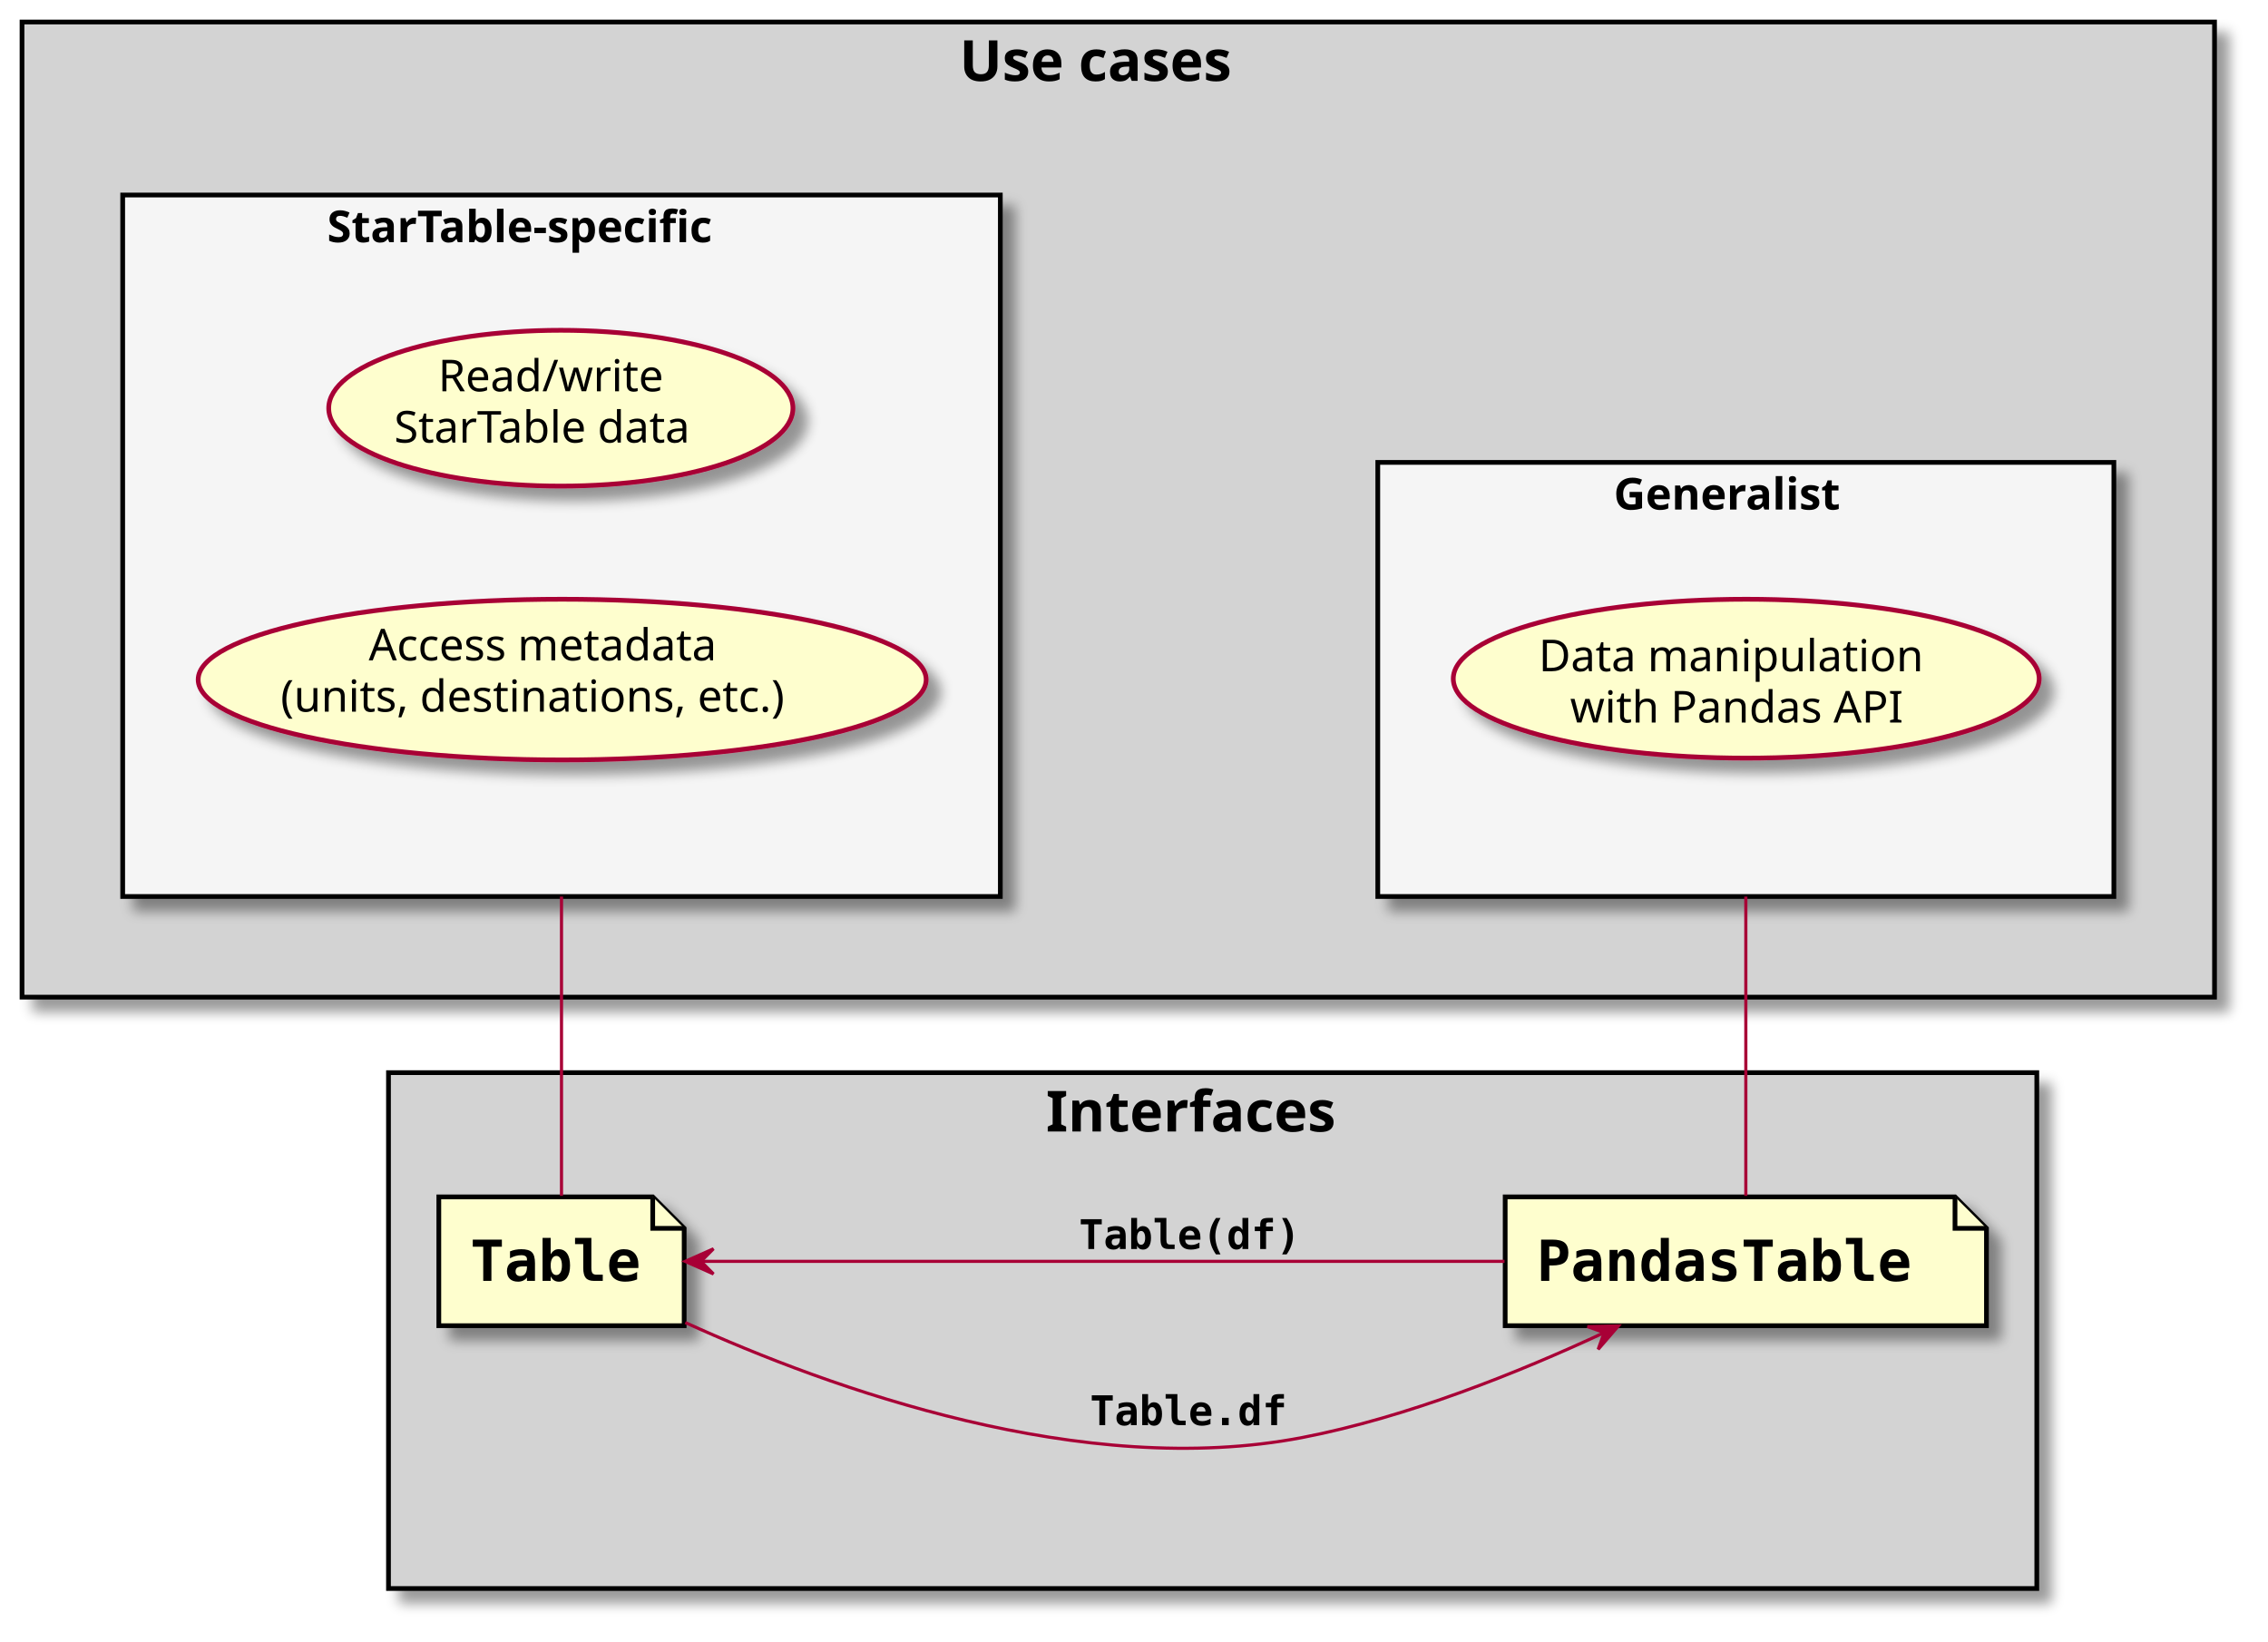
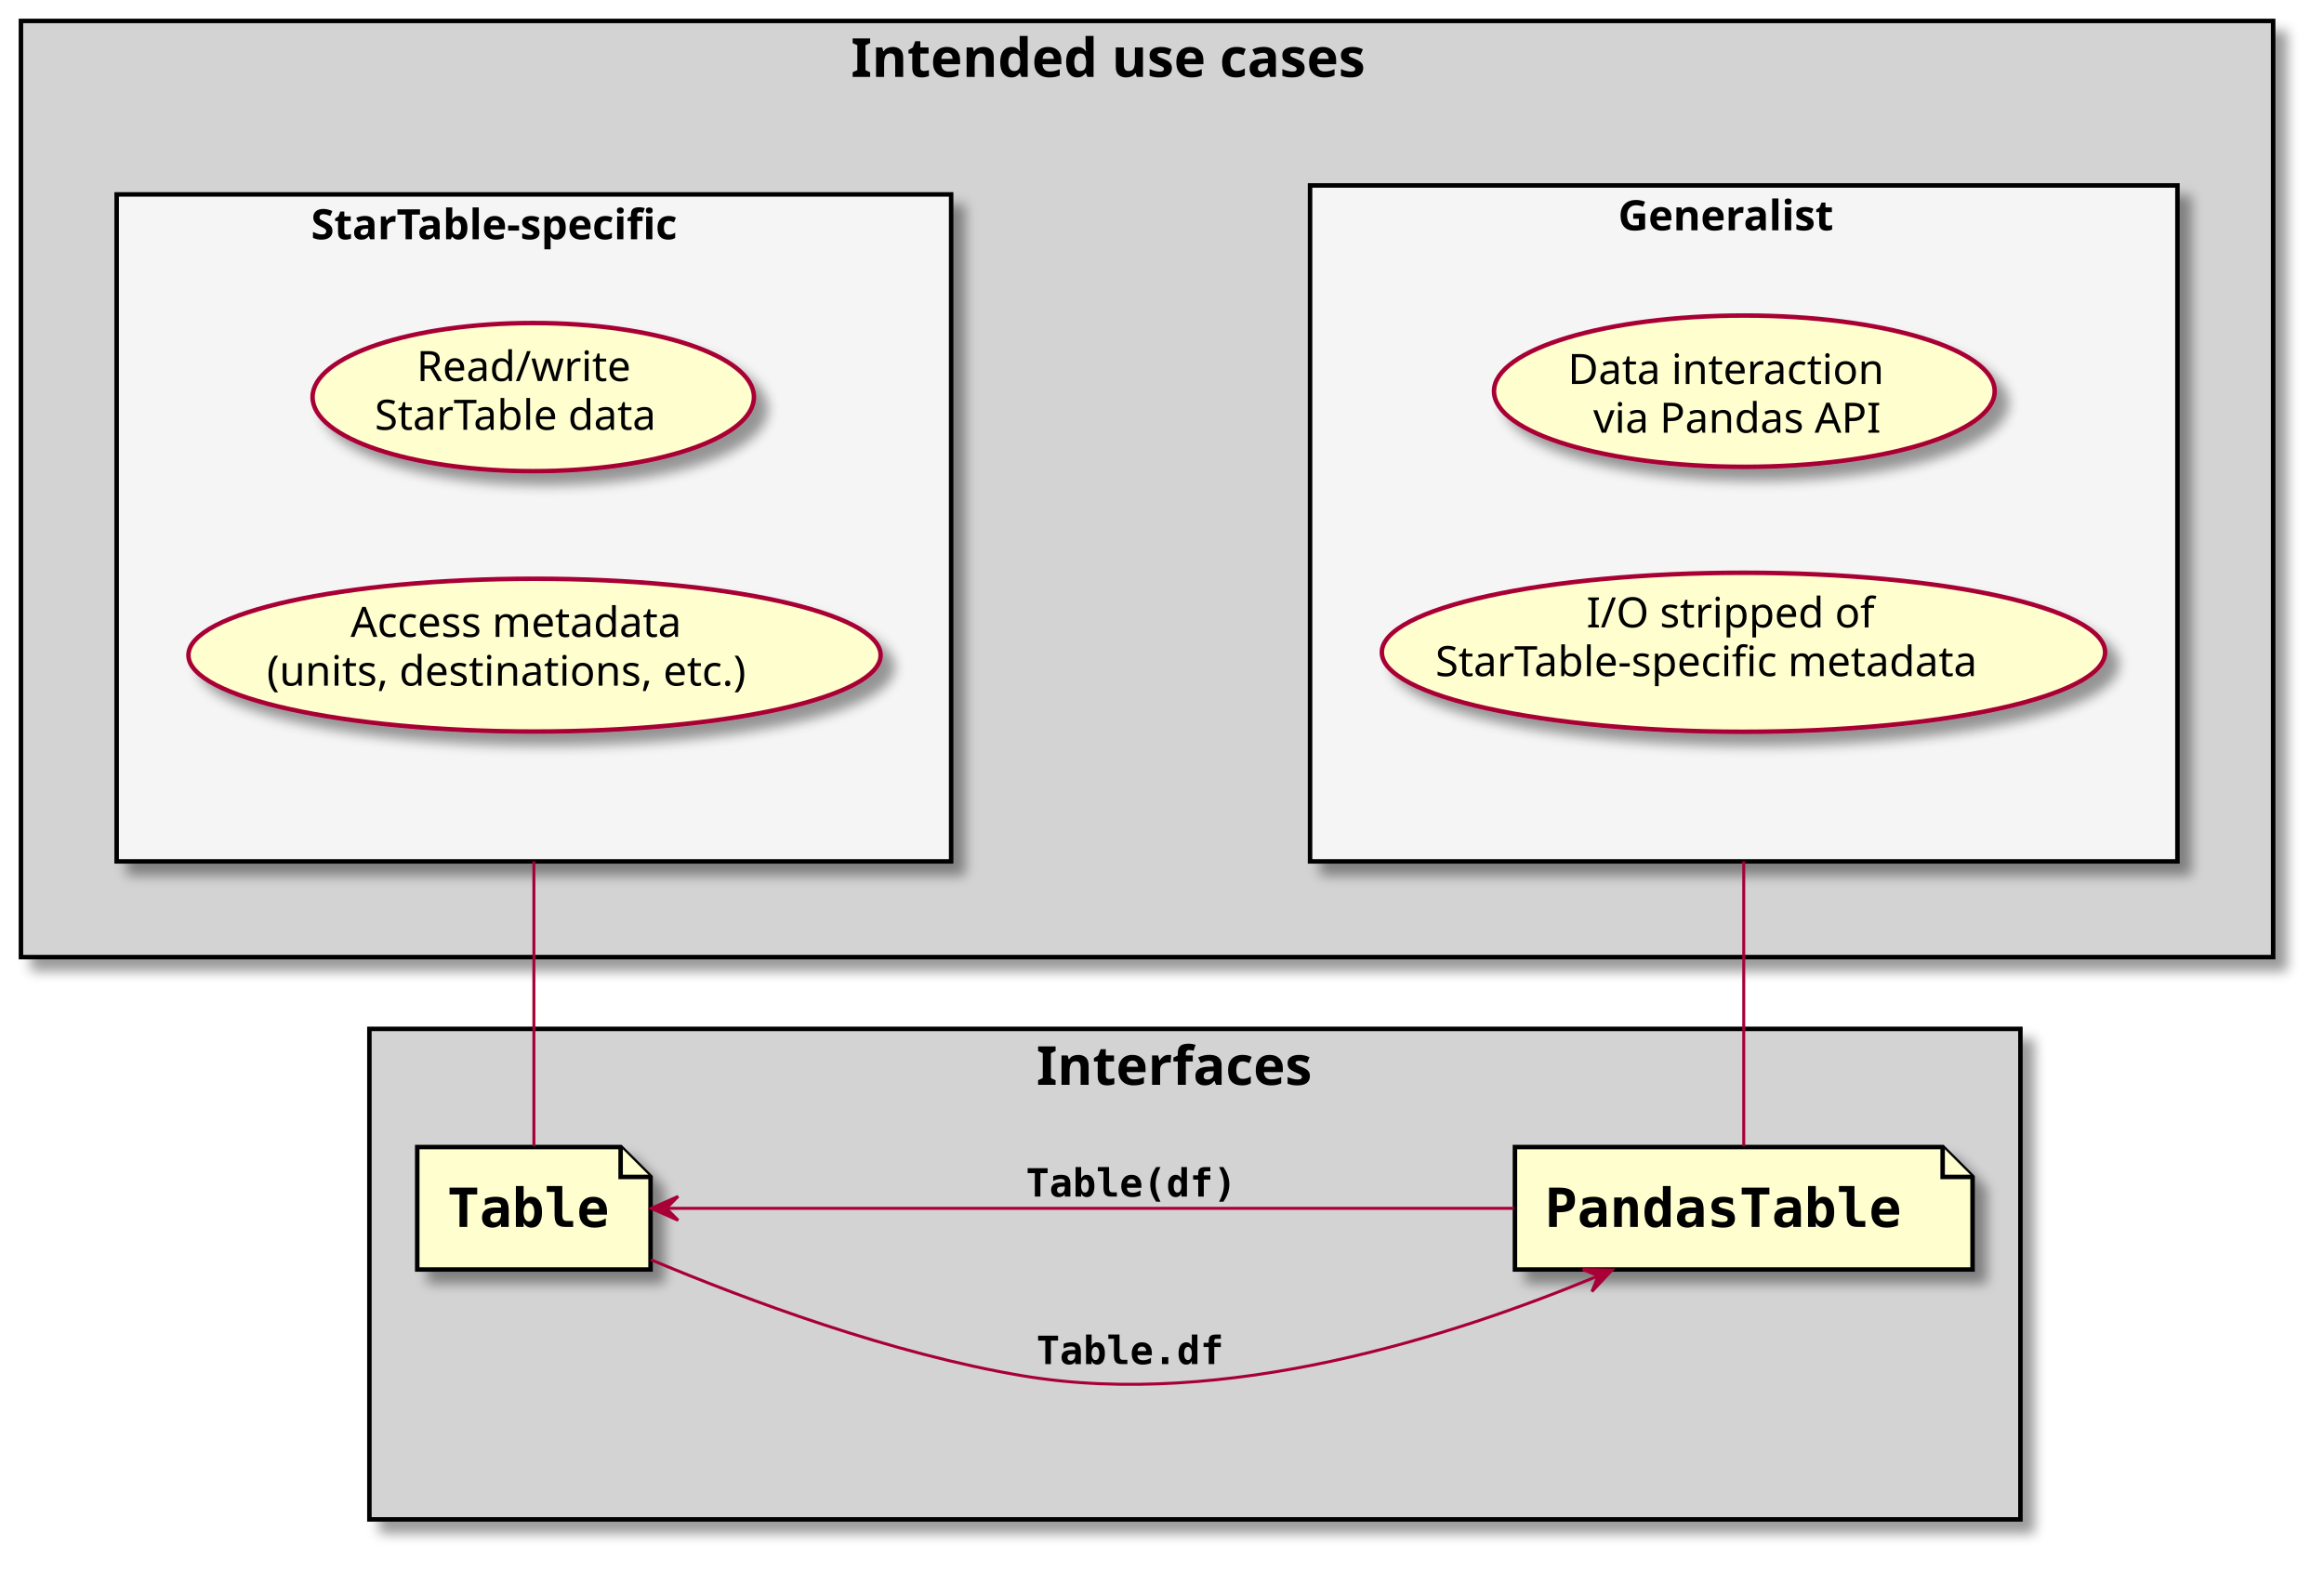
- <svg xmlns="http://www.w3.org/2000/svg" contentScriptType="application/ecmascript" contentStyleType="text/css" height="522px" preserveAspectRatio="none" style="width:721px;height:522px;" version="1.1" viewBox="0 0 721 522" width="721px" zoomAndPan="magnify">
+ <svg xmlns="http://www.w3.org/2000/svg" contentScriptType="application/ecmascript" contentStyleType="text/css" height="525px" preserveAspectRatio="none" style="width:777px;height:525px;" version="1.1" viewBox="0 0 777 525" width="777px" zoomAndPan="magnify">
  <defs>
-     <filter height="300%" id="ff4mkdngnj4is" width="300%" x="-1" y="-1">
+     <filter height="300%" id="f1quo1bu69morj" width="300%" x="-1" y="-1">
      <feGaussianBlur result="blurOut" stdDeviation="2.0" />
      <feColorMatrix in="blurOut" result="blurOut2" type="matrix" values="0 0 0 0 0 0 0 0 0 0 0 0 0 0 0 0 0 0 .4 0" />
      <feOffset dx="4.0" dy="4.0" in="blurOut2" result="blurOut3" />
      <feBlend in="SourceGraphic" in2="blurOut3" mode="normal" />
    </filter>
  </defs>
  <g>
-     <rect fill="#D3D3D3" filter="url(#ff4mkdngnj4is)" height="310" style="stroke: #000000; stroke-width: 1.5;" width="697" x="7" y="7" />
-     <text fill="#000000" font-family="sans-serif" font-size="18" font-weight="bold" lengthAdjust="spacingAndGlyphs" textLength="101" x="305" y="25.708">Use cases</text>
-     <rect fill="#F5F5F5" filter="url(#ff4mkdngnj4is)" height="223" style="stroke: #000000; stroke-width: 1.5;" width="279" x="39" y="62" />
-     <text fill="#000000" font-family="sans-serif" font-size="14" font-weight="bold" lengthAdjust="spacingAndGlyphs" textLength="149" x="104" y="76.995">StarTable-specific</text>
-     <rect fill="#F5F5F5" filter="url(#ff4mkdngnj4is)" height="138" style="stroke: #000000; stroke-width: 1.5;" width="234" x="438" y="147" />
-     <text fill="#000000" font-family="sans-serif" font-size="14" font-weight="bold" lengthAdjust="spacingAndGlyphs" textLength="84" x="513" y="161.995">Generalist</text>
-     <rect fill="#D3D3D3" filter="url(#ff4mkdngnj4is)" height="164" style="stroke: #000000; stroke-width: 1.5;" width="524" x="123.5" y="341" />
-     <text fill="#000000" font-family="sans-serif" font-size="18" font-weight="bold" lengthAdjust="spacingAndGlyphs" textLength="106" x="332.5" y="359.708">Interfaces</text>
-     <ellipse cx="178.288" cy="129.766" fill="#FEFECE" filter="url(#ff4mkdngnj4is)" rx="73.788" ry="24.766" style="stroke: #A80036; stroke-width: 1.5;" />
-     <text fill="#000000" font-family="sans-serif" font-size="14" lengthAdjust="spacingAndGlyphs" textLength="78" x="139.288" y="124.398">Read/write</text>
-     <text fill="#000000" font-family="sans-serif" font-size="14" lengthAdjust="spacingAndGlyphs" textLength="106" x="125.288" y="140.695">StarTable data</text>
-     <ellipse cx="178.713" cy="216.043" fill="#FEFECE" filter="url(#ff4mkdngnj4is)" rx="115.713" ry="25.543" style="stroke: #A80036; stroke-width: 1.5;" />
-     <text fill="#000000" font-family="sans-serif" font-size="14" lengthAdjust="spacingAndGlyphs" textLength="123" x="117.213" y="209.948">Access metadata</text>
-     <text fill="#000000" font-family="sans-serif" font-size="14" lengthAdjust="spacingAndGlyphs" textLength="179" x="89.213" y="226.245">(units, destinations, etc.)</text>
-     <ellipse cx="555.13" cy="215.755" fill="#FEFECE" filter="url(#ff4mkdngnj4is)" rx="93.13" ry="25.255" style="stroke: #A80036; stroke-width: 1.5;" />
-     <text fill="#000000" font-family="sans-serif" font-size="14" lengthAdjust="spacingAndGlyphs" textLength="132" x="489.13" y="213.396">Data manipulation</text>
-     <text fill="#000000" font-family="sans-serif" font-size="14" lengthAdjust="spacingAndGlyphs" textLength="112" x="499.13" y="229.693">with Pandas API</text>
-     <polygon fill="#FEFECE" filter="url(#ff4mkdngnj4is)" points="139.5,380.5,139.5,421.453,217.5,421.453,217.5,390.5,207.5,380.5,139.5,380.5" style="stroke: #000000; stroke-width: 1.5;" />
-     <path d="M207.5,380.5 L207.5,390.5 L217.5,390.5 " fill="#FEFECE" style="stroke: #000000; stroke-width: 1.5;" />
-     <text fill="#000000" font-family="Consolas" font-size="18" font-weight="bold" lengthAdjust="spacingAndGlyphs" textLength="58" x="149.5" y="407.208">Table</text>
-     <polygon fill="#FEFECE" filter="url(#ff4mkdngnj4is)" points="478.5,380.5,478.5,421.453,631.5,421.453,631.5,390.5,621.5,380.5,478.5,380.5" style="stroke: #000000; stroke-width: 1.5;" />
-     <path d="M621.5,380.5 L621.5,390.5 L631.5,390.5 " fill="#FEFECE" style="stroke: #000000; stroke-width: 1.5;" />
-     <text fill="#000000" font-family="Consolas" font-size="18" font-weight="bold" lengthAdjust="spacingAndGlyphs" textLength="133" x="488.5" y="407.208">PandasTable</text>
-     <path d="M217.864,420.455 C264.118,441.517 344.333,470.417 414,457 C447.412,450.565 482.987,436.228 509.914,423.672 " fill="none" id="table-to-df" style="stroke: #A80036; stroke-width: 1.0;" />
-     <polygon fill="#A80036" points="514.499,421.513,504.652,421.728,509.975,423.643,508.061,428.966,514.499,421.513" style="stroke: #A80036; stroke-width: 1.0;" />
-     <text fill="#000000" font-family="Consolas" font-size="13" font-weight="bold" lengthAdjust="spacingAndGlyphs" textLength="63" x="346.5" y="453.067">Table.df</text>
-     <path d="M478.283,401 C401.526,401 285.43,401 222.958,401 " fill="none" id="df-to-table" style="stroke: #A80036; stroke-width: 1.0;" />
-     <polygon fill="#A80036" points="217.818,401,226.818,405,222.818,401,226.818,397,217.818,401" style="stroke: #A80036; stroke-width: 1.0;" />
-     <text fill="#000000" font-family="Consolas" font-size="13" font-weight="bold" lengthAdjust="spacingAndGlyphs" textLength="70" x="343" y="397.067">Table(df)</text>
-     <path d="M178.5,380.172 C178.5,363.044 178.5,345.916 178.5,328.788 C178.5,320.223 178.5,311.659 178.5,303.095 C178.5,298.813 178.5,294.531 178.5,290.249 C178.5,289.178 178.5,288.108 178.5,287.038 C178.5,286.502 178.5,285.967 178.5,285.432 C178.5,285.298 178.5,285.164 178.5,285.03 " fill="none" id="table-startable_specific" style="stroke: #A80036; stroke-width: 1.0;" />
-     <path d="M555,380.172 C555,363.044 555,345.916 555,328.788 C555,320.223 555,311.659 555,303.095 C555,298.813 555,294.531 555,290.249 C555,289.178 555,288.108 555,287.038 C555,286.502 555,285.967 555,285.432 C555,285.298 555,285.164 555,285.03 " fill="none" id="df-generalist" style="stroke: #A80036; stroke-width: 1.0;" />
+     <rect fill="#D3D3D3" filter="url(#f1quo1bu69morj)" height="313" style="stroke: #000000; stroke-width: 1.5;" width="753" x="7" y="7" />
+     <text fill="#000000" font-family="sans-serif" font-size="18" font-weight="bold" lengthAdjust="spacingAndGlyphs" textLength="198" x="284.5" y="25.708">Intended use cases</text>
+     <rect fill="#F5F5F5" filter="url(#f1quo1bu69morj)" height="223" style="stroke: #000000; stroke-width: 1.5;" width="279" x="39" y="65" />
+     <text fill="#000000" font-family="sans-serif" font-size="14" font-weight="bold" lengthAdjust="spacingAndGlyphs" textLength="149" x="104" y="79.995">StarTable-specific</text>
+     <rect fill="#F5F5F5" filter="url(#f1quo1bu69morj)" height="226" style="stroke: #000000; stroke-width: 1.5;" width="290" x="438" y="62" />
+     <text fill="#000000" font-family="sans-serif" font-size="14" font-weight="bold" lengthAdjust="spacingAndGlyphs" textLength="84" x="541" y="76.995">Generalist</text>
+     <rect fill="#D3D3D3" filter="url(#f1quo1bu69morj)" height="164" style="stroke: #000000; stroke-width: 1.5;" width="552" x="123.5" y="344" />
+     <text fill="#000000" font-family="sans-serif" font-size="18" font-weight="bold" lengthAdjust="spacingAndGlyphs" textLength="106" x="346.5" y="362.708">Interfaces</text>
+     <ellipse cx="178.288" cy="132.766" fill="#FEFECE" filter="url(#f1quo1bu69morj)" rx="73.788" ry="24.766" style="stroke: #A80036; stroke-width: 1.5;" />
+     <text fill="#000000" font-family="sans-serif" font-size="14" lengthAdjust="spacingAndGlyphs" textLength="78" x="139.288" y="127.398">Read/write</text>
+     <text fill="#000000" font-family="sans-serif" font-size="14" lengthAdjust="spacingAndGlyphs" textLength="106" x="125.288" y="143.695">StarTable data</text>
+     <ellipse cx="178.713" cy="219.043" fill="#FEFECE" filter="url(#f1quo1bu69morj)" rx="115.713" ry="25.543" style="stroke: #A80036; stroke-width: 1.5;" />
+     <text fill="#000000" font-family="sans-serif" font-size="14" lengthAdjust="spacingAndGlyphs" textLength="123" x="117.213" y="212.948">Access metadata</text>
+     <text fill="#000000" font-family="sans-serif" font-size="14" lengthAdjust="spacingAndGlyphs" textLength="179" x="89.213" y="229.245">(units, destinations, etc.)</text>
+     <ellipse cx="583.198" cy="130.79" fill="#FEFECE" filter="url(#f1quo1bu69morj)" rx="83.698" ry="25.29" style="stroke: #A80036; stroke-width: 1.5;" />
+     <text fill="#000000" font-family="sans-serif" font-size="14" lengthAdjust="spacingAndGlyphs" textLength="118" x="524.198" y="128.38">Data interaction</text>
+     <text fill="#000000" font-family="sans-serif" font-size="14" lengthAdjust="spacingAndGlyphs" textLength="101" x="532.698" y="144.677">via Pandas API</text>
+     <ellipse cx="582.91" cy="218.082" fill="#FEFECE" filter="url(#f1quo1bu69morj)" rx="120.91" ry="26.582" style="stroke: #A80036; stroke-width: 1.5;" />
+     <text fill="#000000" font-family="sans-serif" font-size="14" lengthAdjust="spacingAndGlyphs" textLength="105" x="530.41" y="209.763">I/O stripped of</text>
+     <text fill="#000000" font-family="sans-serif" font-size="14" lengthAdjust="spacingAndGlyphs" textLength="206" x="479.91" y="226.06">StarTable-specific metadata</text>
+     <polygon fill="#FEFECE" filter="url(#f1quo1bu69morj)" points="139.5,383.5,139.5,424.453,217.5,424.453,217.5,393.5,207.5,383.5,139.5,383.5" style="stroke: #000000; stroke-width: 1.5;" />
+     <path d="M207.5,383.5 L207.5,393.5 L217.5,393.5 " fill="#FEFECE" style="stroke: #000000; stroke-width: 1.5;" />
+     <text fill="#000000" font-family="Consolas" font-size="18" font-weight="bold" lengthAdjust="spacingAndGlyphs" textLength="58" x="149.5" y="410.208">Table</text>
+     <polygon fill="#FEFECE" filter="url(#f1quo1bu69morj)" points="506.5,383.5,506.5,424.453,659.5,424.453,659.5,393.5,649.5,383.5,506.5,383.5" style="stroke: #000000; stroke-width: 1.5;" />
+     <path d="M649.5,383.5 L649.5,393.5 L659.5,393.5 " fill="#FEFECE" style="stroke: #000000; stroke-width: 1.5;" />
+     <text fill="#000000" font-family="Consolas" font-size="18" font-weight="bold" lengthAdjust="spacingAndGlyphs" textLength="133" x="516.5" y="410.208">PandasTable</text>
+     <path d="M217.627,421.186 C249.974,434.771 298.002,452.631 342,460 C409.315,471.274 485.928,446.753 534.113,426.67 " fill="none" id="table-to-df" style="stroke: #A80036; stroke-width: 1.0;" />
+     <polygon fill="#A80036" points="538.976,424.618,529.129,424.432,534.37,426.562,532.24,431.803,538.976,424.618" style="stroke: #A80036; stroke-width: 1.0;" />
+     <text fill="#000000" font-family="Consolas" font-size="13" font-weight="bold" lengthAdjust="spacingAndGlyphs" textLength="63" x="346.5" y="456.067">Table.df</text>
+     <path d="M506.218,404 C422.523,404 290.664,404 222.893,404 " fill="none" id="df-to-table" style="stroke: #A80036; stroke-width: 1.0;" />
+     <polygon fill="#A80036" points="217.729,404,226.729,408,222.729,404,226.729,400,217.729,404" style="stroke: #A80036; stroke-width: 1.0;" />
+     <text fill="#000000" font-family="Consolas" font-size="13" font-weight="bold" lengthAdjust="spacingAndGlyphs" textLength="70" x="343" y="400.067">Table(df)</text>
+     <path d="M178.5,383.172 C178.5,366.044 178.5,348.916 178.5,331.788 C178.5,323.223 178.5,314.659 178.5,306.095 C178.5,301.813 178.5,297.531 178.5,293.249 C178.5,292.178 178.5,291.108 178.5,290.038 C178.5,289.502 178.5,288.967 178.5,288.432 C178.5,288.298 178.5,288.164 178.5,288.03 " fill="none" id="table-startable_specific" style="stroke: #A80036; stroke-width: 1.0;" />
+     <path d="M583,383.172 C583,366.044 583,348.916 583,331.788 C583,323.223 583,314.659 583,306.095 C583,301.813 583,297.531 583,293.249 C583,292.178 583,291.108 583,290.038 C583,289.502 583,288.967 583,288.432 C583,288.298 583,288.164 583,288.03 " fill="none" id="df-generalist" style="stroke: #A80036; stroke-width: 1.0;" />
  </g>
</svg>
